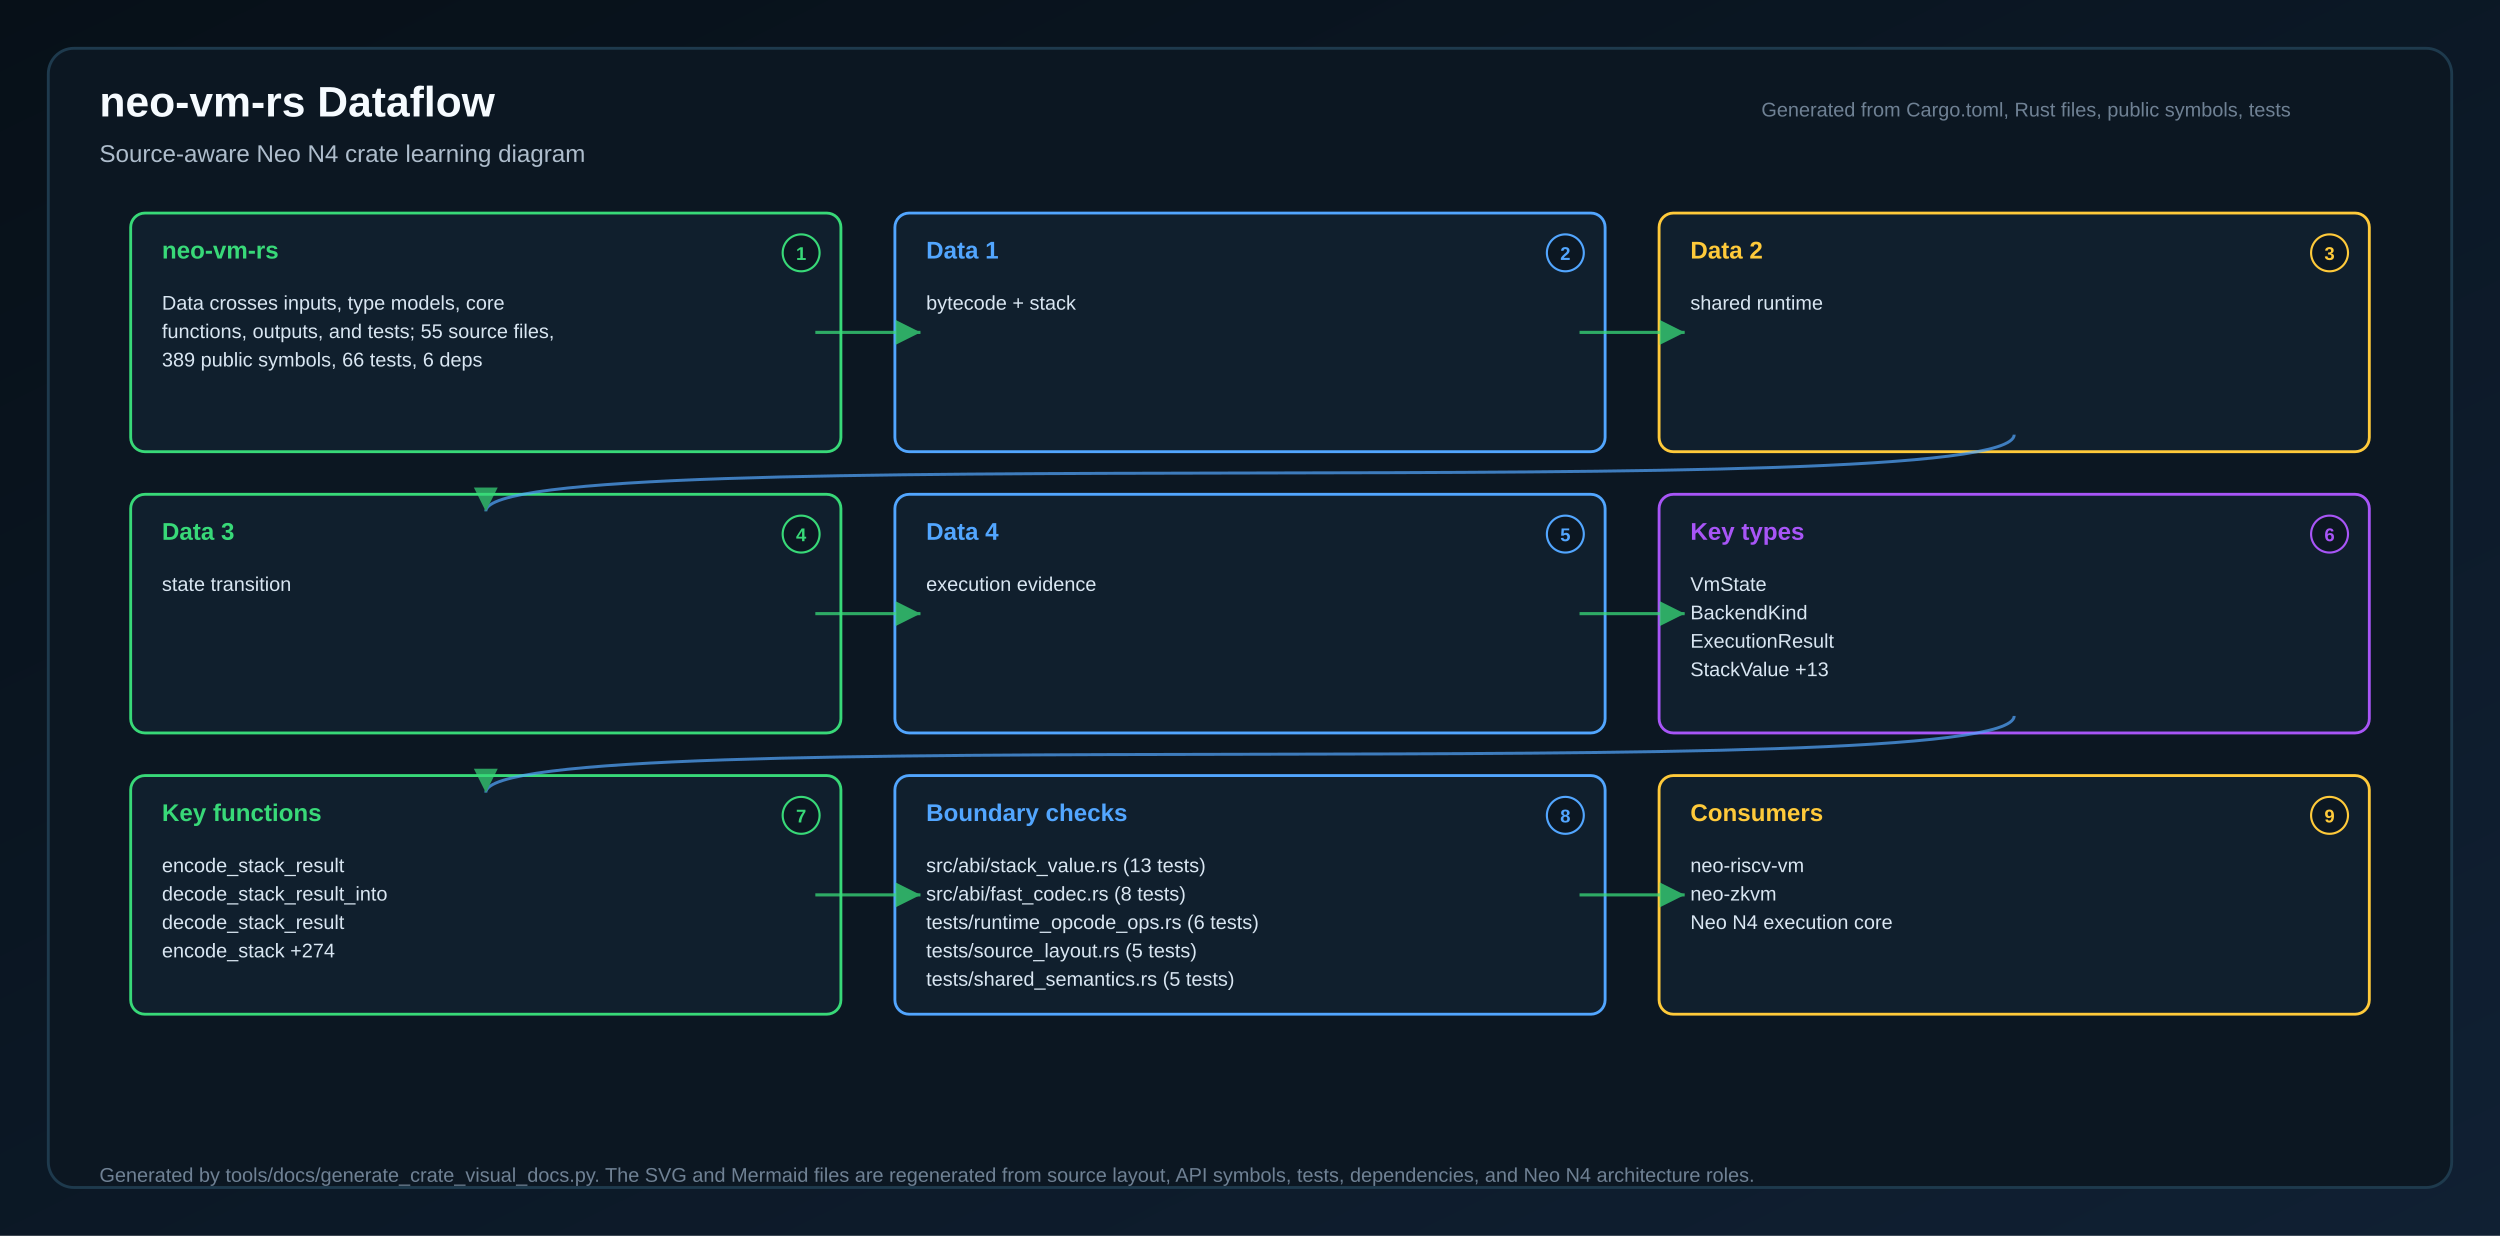
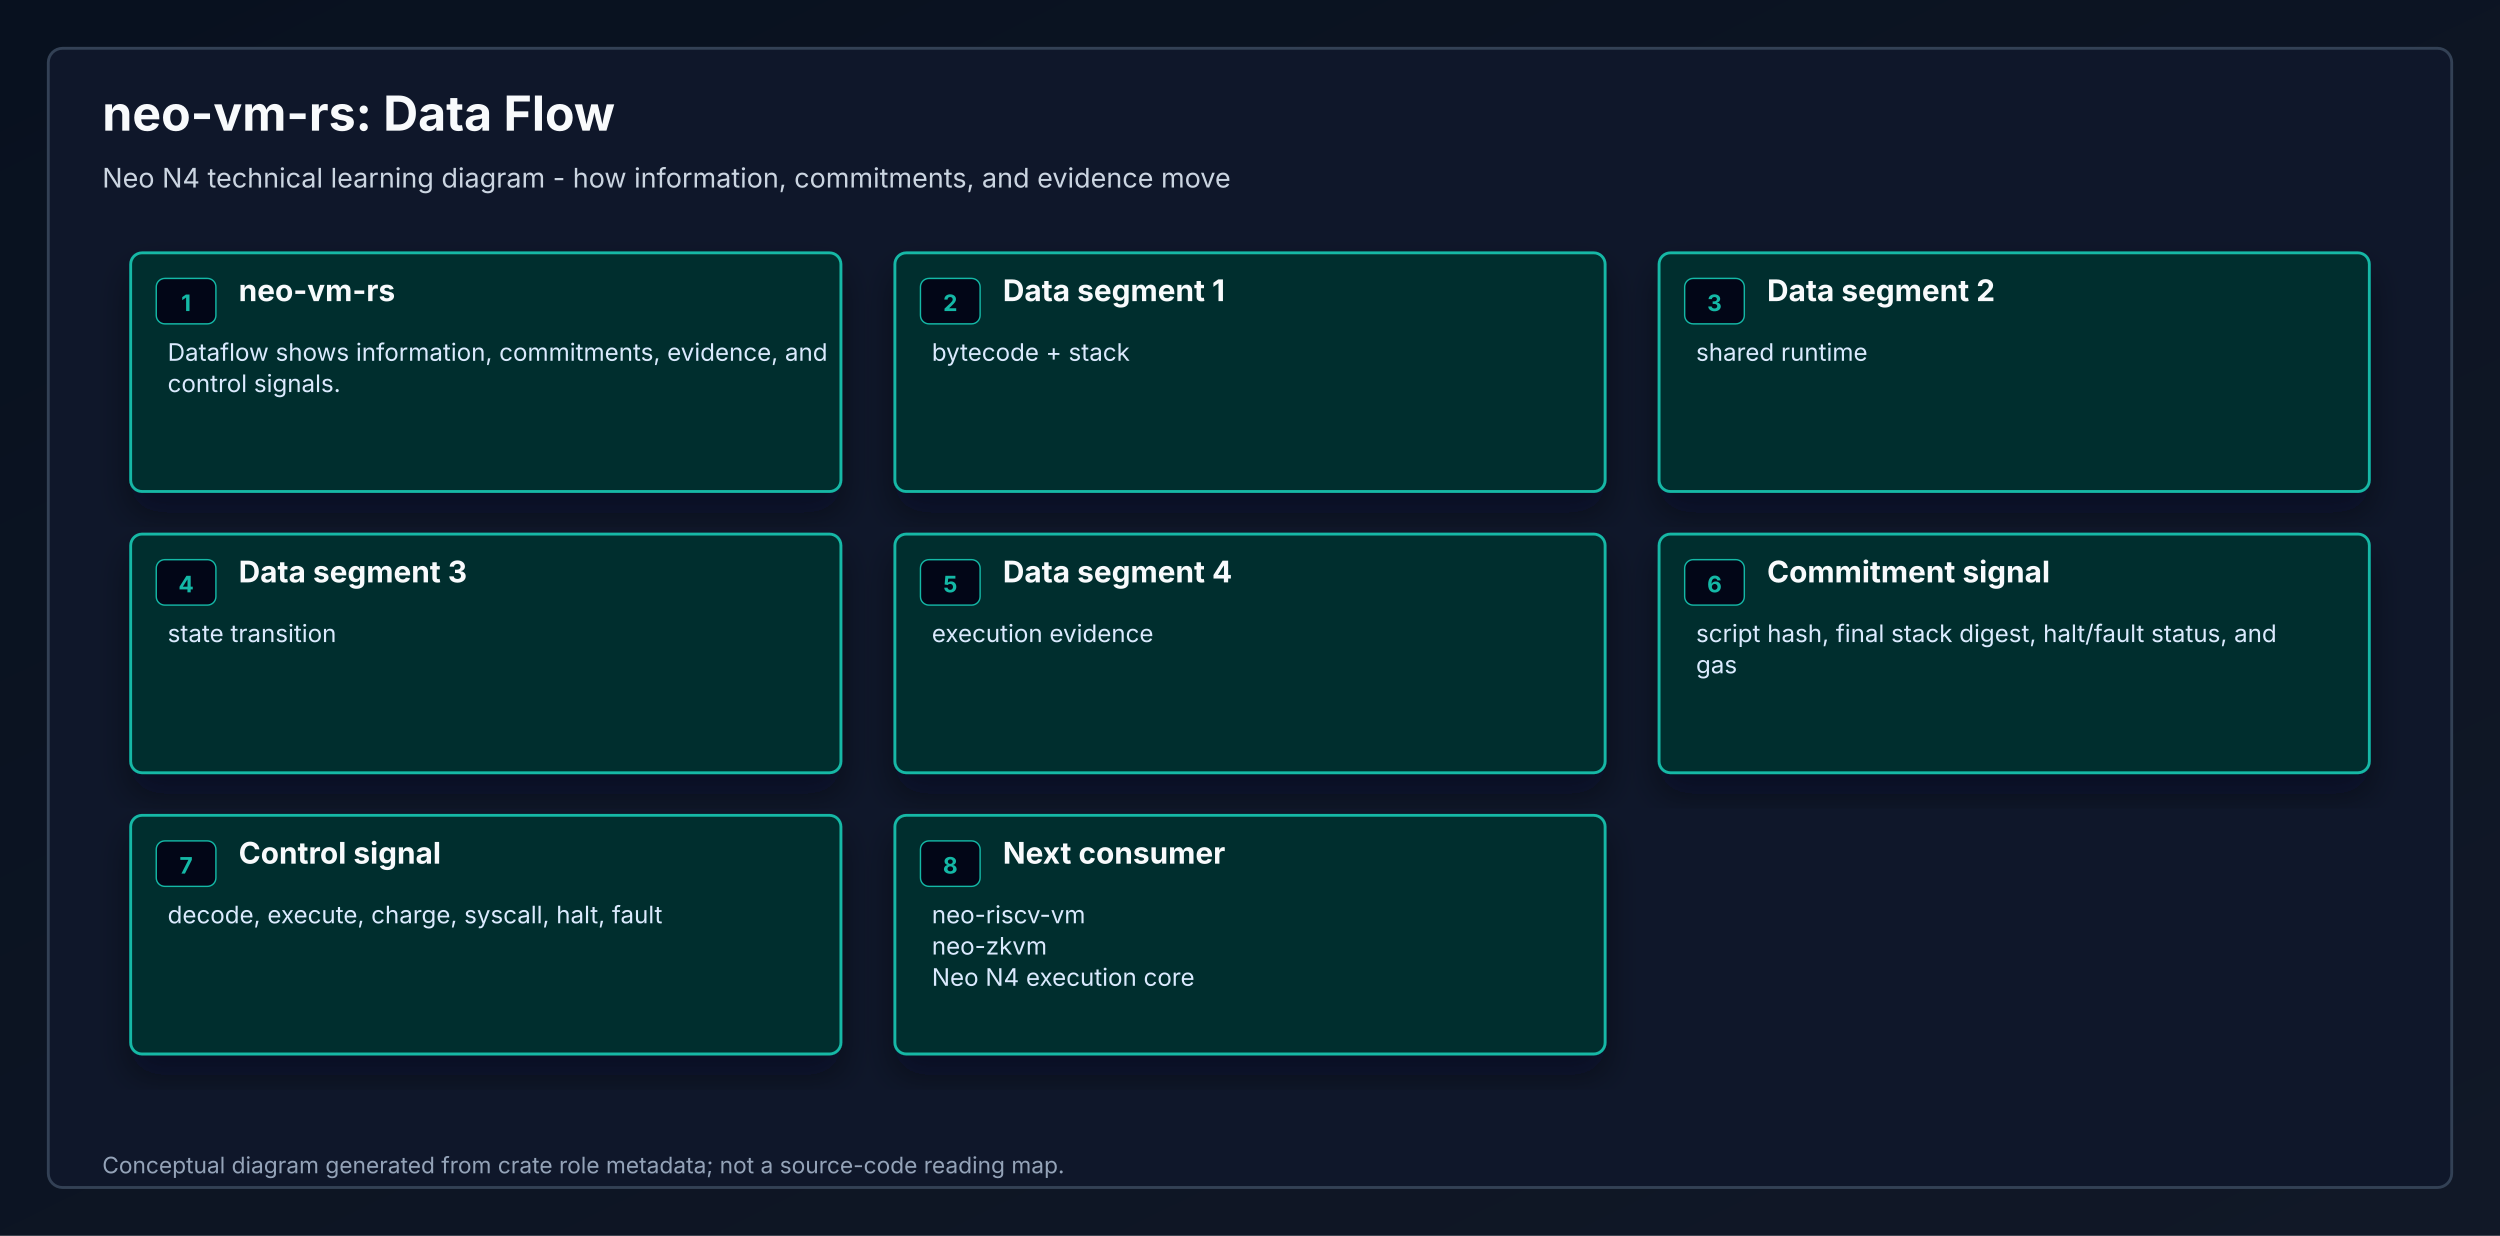
- <svg xmlns="http://www.w3.org/2000/svg" width="1760" height="870" viewBox="0 0 1760 870" role="img" aria-label="neo-vm-rs Dataflow">
+ <svg xmlns="http://www.w3.org/2000/svg" width="1760" height="870" viewBox="0 0 1760 870" role="img" aria-label="neo-vm-rs Data Flow">
  <defs>
-     <linearGradient id="bg" x1="0" x2="1" y1="0" y2="1">
-       <stop offset="0" stop-color="#071018" />
-       <stop offset="1" stop-color="#102033" />
+     <linearGradient id="bg" x1="0" y1="0" x2="1" y2="1">
+       <stop offset="0%" stop-color="#08111f" />
+       <stop offset="100%" stop-color="#111827" />
    </linearGradient>
-     <marker id="arrow" markerWidth="12" markerHeight="12" refX="10" refY="6" orient="auto">
-       <path d="M2,2 L10,6 L2,10 Z" fill="#38d978" />
-     </marker>
+     <filter id="shadow" x="-15%" y="-15%" width="130%" height="130%">
+       <feDropShadow dx="0" dy="14" stdDeviation="12" flood-color="#020617" flood-opacity="0.42" />
+     </filter>
  </defs>
-   <rect x="0" y="0" width="1760" height="870" fill="url(#bg)" />
-   <rect x="34" y="34" width="1692" height="802" rx="18" fill="#0c1722" stroke="#1e3a4d" stroke-width="2" />
-   <text x="70" y="82" fill="#f6fbff" font-size="30" font-family="Segoe UI, Arial, sans-serif" font-weight="700">neo-vm-rs Dataflow</text>
-   <text x="70" y="114" fill="#aebdcc" font-size="17" font-family="Segoe UI, Arial, sans-serif">Source-aware Neo N4 crate learning diagram</text>
-   <text x="1240" y="82" fill="#6f8194" font-size="14" font-family="Segoe UI, Arial, sans-serif">Generated from Cargo.toml, Rust files, public symbols, tests</text>
-   <rect x="92" y="150" width="500" height="168" rx="10" fill="#101f2d" stroke="#38d978" stroke-width="2" />
-   <circle cx="564" cy="178" r="13" fill="#0c1722" stroke="#38d978" stroke-width="1.5" />
-   <text x="564" y="183" text-anchor="middle" fill="#38d978" font-size="13" font-family="Segoe UI, Arial, sans-serif" font-weight="700">1</text>
-   <text x="114" y="182" fill="#38d978" font-size="17" font-family="Segoe UI, Arial, sans-serif" font-weight="700">neo-vm-rs</text>
-   <text x="114" y="218" fill="#d9e6f2" font-size="14" font-family="Segoe UI, Arial, sans-serif">Data crosses inputs, type models, core</text>
-   <text x="114" y="238" fill="#d9e6f2" font-size="14" font-family="Segoe UI, Arial, sans-serif">functions, outputs, and tests; 55 source files,</text>
-   <text x="114" y="258" fill="#d9e6f2" font-size="14" font-family="Segoe UI, Arial, sans-serif">389 public symbols, 66 tests, 6 deps</text>
-   <rect x="630" y="150" width="500" height="168" rx="10" fill="#101f2d" stroke="#52a6ff" stroke-width="2" />
-   <circle cx="1102" cy="178" r="13" fill="#0c1722" stroke="#52a6ff" stroke-width="1.5" />
-   <text x="1102" y="183" text-anchor="middle" fill="#52a6ff" font-size="13" font-family="Segoe UI, Arial, sans-serif" font-weight="700">2</text>
-   <text x="652" y="182" fill="#52a6ff" font-size="17" font-family="Segoe UI, Arial, sans-serif" font-weight="700">Data 1</text>
-   <text x="652" y="218" fill="#d9e6f2" font-size="14" font-family="Segoe UI, Arial, sans-serif">bytecode + stack</text>
-   <rect x="1168" y="150" width="500" height="168" rx="10" fill="#101f2d" stroke="#ffca3a" stroke-width="2" />
-   <circle cx="1640" cy="178" r="13" fill="#0c1722" stroke="#ffca3a" stroke-width="1.5" />
-   <text x="1640" y="183" text-anchor="middle" fill="#ffca3a" font-size="13" font-family="Segoe UI, Arial, sans-serif" font-weight="700">3</text>
-   <text x="1190" y="182" fill="#ffca3a" font-size="17" font-family="Segoe UI, Arial, sans-serif" font-weight="700">Data 2</text>
-   <text x="1190" y="218" fill="#d9e6f2" font-size="14" font-family="Segoe UI, Arial, sans-serif">shared runtime</text>
-   <rect x="92" y="348" width="500" height="168" rx="10" fill="#101f2d" stroke="#38d978" stroke-width="2" />
-   <circle cx="564" cy="376" r="13" fill="#0c1722" stroke="#38d978" stroke-width="1.5" />
-   <text x="564" y="381" text-anchor="middle" fill="#38d978" font-size="13" font-family="Segoe UI, Arial, sans-serif" font-weight="700">4</text>
-   <text x="114" y="380" fill="#38d978" font-size="17" font-family="Segoe UI, Arial, sans-serif" font-weight="700">Data 3</text>
-   <text x="114" y="416" fill="#d9e6f2" font-size="14" font-family="Segoe UI, Arial, sans-serif">state transition</text>
-   <rect x="630" y="348" width="500" height="168" rx="10" fill="#101f2d" stroke="#52a6ff" stroke-width="2" />
-   <circle cx="1102" cy="376" r="13" fill="#0c1722" stroke="#52a6ff" stroke-width="1.5" />
-   <text x="1102" y="381" text-anchor="middle" fill="#52a6ff" font-size="13" font-family="Segoe UI, Arial, sans-serif" font-weight="700">5</text>
-   <text x="652" y="380" fill="#52a6ff" font-size="17" font-family="Segoe UI, Arial, sans-serif" font-weight="700">Data 4</text>
-   <text x="652" y="416" fill="#d9e6f2" font-size="14" font-family="Segoe UI, Arial, sans-serif">execution evidence</text>
-   <rect x="1168" y="348" width="500" height="168" rx="10" fill="#101f2d" stroke="#a855f7" stroke-width="2" />
-   <circle cx="1640" cy="376" r="13" fill="#0c1722" stroke="#a855f7" stroke-width="1.5" />
-   <text x="1640" y="381" text-anchor="middle" fill="#a855f7" font-size="13" font-family="Segoe UI, Arial, sans-serif" font-weight="700">6</text>
-   <text x="1190" y="380" fill="#a855f7" font-size="17" font-family="Segoe UI, Arial, sans-serif" font-weight="700">Key types</text>
-   <text x="1190" y="416" fill="#d9e6f2" font-size="14" font-family="Segoe UI, Arial, sans-serif">VmState</text>
-   <text x="1190" y="436" fill="#d9e6f2" font-size="14" font-family="Segoe UI, Arial, sans-serif">BackendKind</text>
-   <text x="1190" y="456" fill="#d9e6f2" font-size="14" font-family="Segoe UI, Arial, sans-serif">ExecutionResult</text>
-   <text x="1190" y="476" fill="#d9e6f2" font-size="14" font-family="Segoe UI, Arial, sans-serif">StackValue +13</text>
-   <rect x="92" y="546" width="500" height="168" rx="10" fill="#101f2d" stroke="#38d978" stroke-width="2" />
-   <circle cx="564" cy="574" r="13" fill="#0c1722" stroke="#38d978" stroke-width="1.5" />
-   <text x="564" y="579" text-anchor="middle" fill="#38d978" font-size="13" font-family="Segoe UI, Arial, sans-serif" font-weight="700">7</text>
-   <text x="114" y="578" fill="#38d978" font-size="17" font-family="Segoe UI, Arial, sans-serif" font-weight="700">Key functions</text>
-   <text x="114" y="614" fill="#d9e6f2" font-size="14" font-family="Segoe UI, Arial, sans-serif">encode_stack_result</text>
-   <text x="114" y="634" fill="#d9e6f2" font-size="14" font-family="Segoe UI, Arial, sans-serif">decode_stack_result_into</text>
-   <text x="114" y="654" fill="#d9e6f2" font-size="14" font-family="Segoe UI, Arial, sans-serif">decode_stack_result</text>
-   <text x="114" y="674" fill="#d9e6f2" font-size="14" font-family="Segoe UI, Arial, sans-serif">encode_stack +274</text>
-   <rect x="630" y="546" width="500" height="168" rx="10" fill="#101f2d" stroke="#52a6ff" stroke-width="2" />
-   <circle cx="1102" cy="574" r="13" fill="#0c1722" stroke="#52a6ff" stroke-width="1.5" />
-   <text x="1102" y="579" text-anchor="middle" fill="#52a6ff" font-size="13" font-family="Segoe UI, Arial, sans-serif" font-weight="700">8</text>
-   <text x="652" y="578" fill="#52a6ff" font-size="17" font-family="Segoe UI, Arial, sans-serif" font-weight="700">Boundary checks</text>
-   <text x="652" y="614" fill="#d9e6f2" font-size="14" font-family="Segoe UI, Arial, sans-serif">src/abi/stack_value.rs (13 tests)</text>
-   <text x="652" y="634" fill="#d9e6f2" font-size="14" font-family="Segoe UI, Arial, sans-serif">src/abi/fast_codec.rs (8 tests)</text>
-   <text x="652" y="654" fill="#d9e6f2" font-size="14" font-family="Segoe UI, Arial, sans-serif">tests/runtime_opcode_ops.rs (6 tests)</text>
-   <text x="652" y="674" fill="#d9e6f2" font-size="14" font-family="Segoe UI, Arial, sans-serif">tests/source_layout.rs (5 tests)</text>
-   <text x="652" y="694" fill="#d9e6f2" font-size="14" font-family="Segoe UI, Arial, sans-serif">tests/shared_semantics.rs (5 tests)</text>
-   <rect x="1168" y="546" width="500" height="168" rx="10" fill="#101f2d" stroke="#ffca3a" stroke-width="2" />
-   <circle cx="1640" cy="574" r="13" fill="#0c1722" stroke="#ffca3a" stroke-width="1.5" />
-   <text x="1640" y="579" text-anchor="middle" fill="#ffca3a" font-size="13" font-family="Segoe UI, Arial, sans-serif" font-weight="700">9</text>
-   <text x="1190" y="578" fill="#ffca3a" font-size="17" font-family="Segoe UI, Arial, sans-serif" font-weight="700">Consumers</text>
-   <text x="1190" y="614" fill="#d9e6f2" font-size="14" font-family="Segoe UI, Arial, sans-serif">neo-riscv-vm</text>
-   <text x="1190" y="634" fill="#d9e6f2" font-size="14" font-family="Segoe UI, Arial, sans-serif">neo-zkvm</text>
-   <text x="1190" y="654" fill="#d9e6f2" font-size="14" font-family="Segoe UI, Arial, sans-serif">Neo N4 execution core</text>
-   <line x1="574" y1="234" x2="648" y2="234" stroke="#38d978" stroke-width="2.2" marker-end="url(#arrow)" opacity="0.75" />
-   <line x1="1112" y1="234" x2="1186" y2="234" stroke="#38d978" stroke-width="2.2" marker-end="url(#arrow)" opacity="0.75" />
-   <line x1="574" y1="432" x2="648" y2="432" stroke="#38d978" stroke-width="2.2" marker-end="url(#arrow)" opacity="0.75" />
-   <line x1="1112" y1="432" x2="1186" y2="432" stroke="#38d978" stroke-width="2.2" marker-end="url(#arrow)" opacity="0.75" />
-   <line x1="574" y1="630" x2="648" y2="630" stroke="#38d978" stroke-width="2.2" marker-end="url(#arrow)" opacity="0.75" />
-   <line x1="1112" y1="630" x2="1186" y2="630" stroke="#38d978" stroke-width="2.2" marker-end="url(#arrow)" opacity="0.75" />
-   <path d="M1418 306 C1418 358, 342 308, 342 360" stroke="#52a6ff" stroke-width="2.1" fill="none" marker-end="url(#arrow)" opacity="0.7" />
-   <path d="M1418 504 C1418 556, 342 506, 342 558" stroke="#52a6ff" stroke-width="2.1" fill="none" marker-end="url(#arrow)" opacity="0.7" />
-   <text x="70" y="832" fill="#6f8194" font-size="14" font-family="Segoe UI, Arial, sans-serif">Generated by tools/docs/generate_crate_visual_docs.py. The SVG and Mermaid files are regenerated from source layout, API symbols, tests, dependencies, and Neo N4 architecture roles.</text>
+   <rect width="1760" height="100%" fill="url(#bg)" />
+   <rect x="34" y="34" width="1692" height="802" rx="10" fill="#0f172a" stroke="#334155" stroke-width="2" />
+   <text x="72" y="92" fill="#f8fafc" font-family="Inter,Segoe UI,Arial,sans-serif" font-size="34" font-weight="700">neo-vm-rs: Data Flow</text>
+   <text x="72" y="132" fill="#cbd5e1" font-family="Inter,Segoe UI,Arial,sans-serif" font-size="19">Neo N4 technical learning diagram - how information, commitments, and evidence move</text>
+   <rect x="92" y="178" width="500" height="168" rx="8" fill="#042f2e" stroke="#14b8a6" stroke-width="2" filter="url(#shadow)" />
+   <rect x="110" y="196" width="42" height="32" rx="6" fill="#020617" stroke="#14b8a6" stroke-width="1" />
+   <text x="131" y="219" text-anchor="middle" fill="#14b8a6" font-family="Inter,Segoe UI,Arial,sans-serif" font-size="16" font-weight="700">1</text>
+   <text x="168" y="212" fill="#f8fafc" font-family="Inter,Segoe UI,Arial,sans-serif" font-size="21" font-weight="700">neo-vm-rs</text>
+   <text x="118" y="254" fill="#dbeafe" font-family="Inter,Segoe UI,Arial,sans-serif" font-size="17">Dataflow shows information, commitments, evidence, and</text>
+   <text x="118" y="276" fill="#dbeafe" font-family="Inter,Segoe UI,Arial,sans-serif" font-size="17">control signals.</text>
+   <rect x="630" y="178" width="500" height="168" rx="8" fill="#042f2e" stroke="#14b8a6" stroke-width="2" filter="url(#shadow)" />
+   <rect x="648" y="196" width="42" height="32" rx="6" fill="#020617" stroke="#14b8a6" stroke-width="1" />
+   <text x="669" y="219" text-anchor="middle" fill="#14b8a6" font-family="Inter,Segoe UI,Arial,sans-serif" font-size="16" font-weight="700">2</text>
+   <text x="706" y="212" fill="#f8fafc" font-family="Inter,Segoe UI,Arial,sans-serif" font-size="21" font-weight="700">Data segment 1</text>
+   <text x="656" y="254" fill="#dbeafe" font-family="Inter,Segoe UI,Arial,sans-serif" font-size="17">bytecode + stack</text>
+   <rect x="1168" y="178" width="500" height="168" rx="8" fill="#042f2e" stroke="#14b8a6" stroke-width="2" filter="url(#shadow)" />
+   <rect x="1186" y="196" width="42" height="32" rx="6" fill="#020617" stroke="#14b8a6" stroke-width="1" />
+   <text x="1207" y="219" text-anchor="middle" fill="#14b8a6" font-family="Inter,Segoe UI,Arial,sans-serif" font-size="16" font-weight="700">3</text>
+   <text x="1244" y="212" fill="#f8fafc" font-family="Inter,Segoe UI,Arial,sans-serif" font-size="21" font-weight="700">Data segment 2</text>
+   <text x="1194" y="254" fill="#dbeafe" font-family="Inter,Segoe UI,Arial,sans-serif" font-size="17">shared runtime</text>
+   <rect x="92" y="376" width="500" height="168" rx="8" fill="#042f2e" stroke="#14b8a6" stroke-width="2" filter="url(#shadow)" />
+   <rect x="110" y="394" width="42" height="32" rx="6" fill="#020617" stroke="#14b8a6" stroke-width="1" />
+   <text x="131" y="417" text-anchor="middle" fill="#14b8a6" font-family="Inter,Segoe UI,Arial,sans-serif" font-size="16" font-weight="700">4</text>
+   <text x="168" y="410" fill="#f8fafc" font-family="Inter,Segoe UI,Arial,sans-serif" font-size="21" font-weight="700">Data segment 3</text>
+   <text x="118" y="452" fill="#dbeafe" font-family="Inter,Segoe UI,Arial,sans-serif" font-size="17">state transition</text>
+   <rect x="630" y="376" width="500" height="168" rx="8" fill="#042f2e" stroke="#14b8a6" stroke-width="2" filter="url(#shadow)" />
+   <rect x="648" y="394" width="42" height="32" rx="6" fill="#020617" stroke="#14b8a6" stroke-width="1" />
+   <text x="669" y="417" text-anchor="middle" fill="#14b8a6" font-family="Inter,Segoe UI,Arial,sans-serif" font-size="16" font-weight="700">5</text>
+   <text x="706" y="410" fill="#f8fafc" font-family="Inter,Segoe UI,Arial,sans-serif" font-size="21" font-weight="700">Data segment 4</text>
+   <text x="656" y="452" fill="#dbeafe" font-family="Inter,Segoe UI,Arial,sans-serif" font-size="17">execution evidence</text>
+   <rect x="1168" y="376" width="500" height="168" rx="8" fill="#042f2e" stroke="#14b8a6" stroke-width="2" filter="url(#shadow)" />
+   <rect x="1186" y="394" width="42" height="32" rx="6" fill="#020617" stroke="#14b8a6" stroke-width="1" />
+   <text x="1207" y="417" text-anchor="middle" fill="#14b8a6" font-family="Inter,Segoe UI,Arial,sans-serif" font-size="16" font-weight="700">6</text>
+   <text x="1244" y="410" fill="#f8fafc" font-family="Inter,Segoe UI,Arial,sans-serif" font-size="21" font-weight="700">Commitment signal</text>
+   <text x="1194" y="452" fill="#dbeafe" font-family="Inter,Segoe UI,Arial,sans-serif" font-size="17">script hash, final stack digest, halt/fault status, and</text>
+   <text x="1194" y="474" fill="#dbeafe" font-family="Inter,Segoe UI,Arial,sans-serif" font-size="17">gas</text>
+   <rect x="92" y="574" width="500" height="168" rx="8" fill="#042f2e" stroke="#14b8a6" stroke-width="2" filter="url(#shadow)" />
+   <rect x="110" y="592" width="42" height="32" rx="6" fill="#020617" stroke="#14b8a6" stroke-width="1" />
+   <text x="131" y="615" text-anchor="middle" fill="#14b8a6" font-family="Inter,Segoe UI,Arial,sans-serif" font-size="16" font-weight="700">7</text>
+   <text x="168" y="608" fill="#f8fafc" font-family="Inter,Segoe UI,Arial,sans-serif" font-size="21" font-weight="700">Control signal</text>
+   <text x="118" y="650" fill="#dbeafe" font-family="Inter,Segoe UI,Arial,sans-serif" font-size="17">decode, execute, charge, syscall, halt, fault</text>
+   <rect x="630" y="574" width="500" height="168" rx="8" fill="#042f2e" stroke="#14b8a6" stroke-width="2" filter="url(#shadow)" />
+   <rect x="648" y="592" width="42" height="32" rx="6" fill="#020617" stroke="#14b8a6" stroke-width="1" />
+   <text x="669" y="615" text-anchor="middle" fill="#14b8a6" font-family="Inter,Segoe UI,Arial,sans-serif" font-size="16" font-weight="700">8</text>
+   <text x="706" y="608" fill="#f8fafc" font-family="Inter,Segoe UI,Arial,sans-serif" font-size="21" font-weight="700">Next consumer</text>
+   <text x="656" y="650" fill="#dbeafe" font-family="Inter,Segoe UI,Arial,sans-serif" font-size="17">neo-riscv-vm</text>
+   <text x="656" y="672" fill="#dbeafe" font-family="Inter,Segoe UI,Arial,sans-serif" font-size="17">neo-zkvm</text>
+   <text x="656" y="694" fill="#dbeafe" font-family="Inter,Segoe UI,Arial,sans-serif" font-size="17">Neo N4 execution core</text>
+   <text x="72" y="826" fill="#94a3b8" font-family="Inter,Segoe UI,Arial,sans-serif" font-size="16">Conceptual diagram generated from crate role metadata; not a source-code reading map.</text>
</svg>
